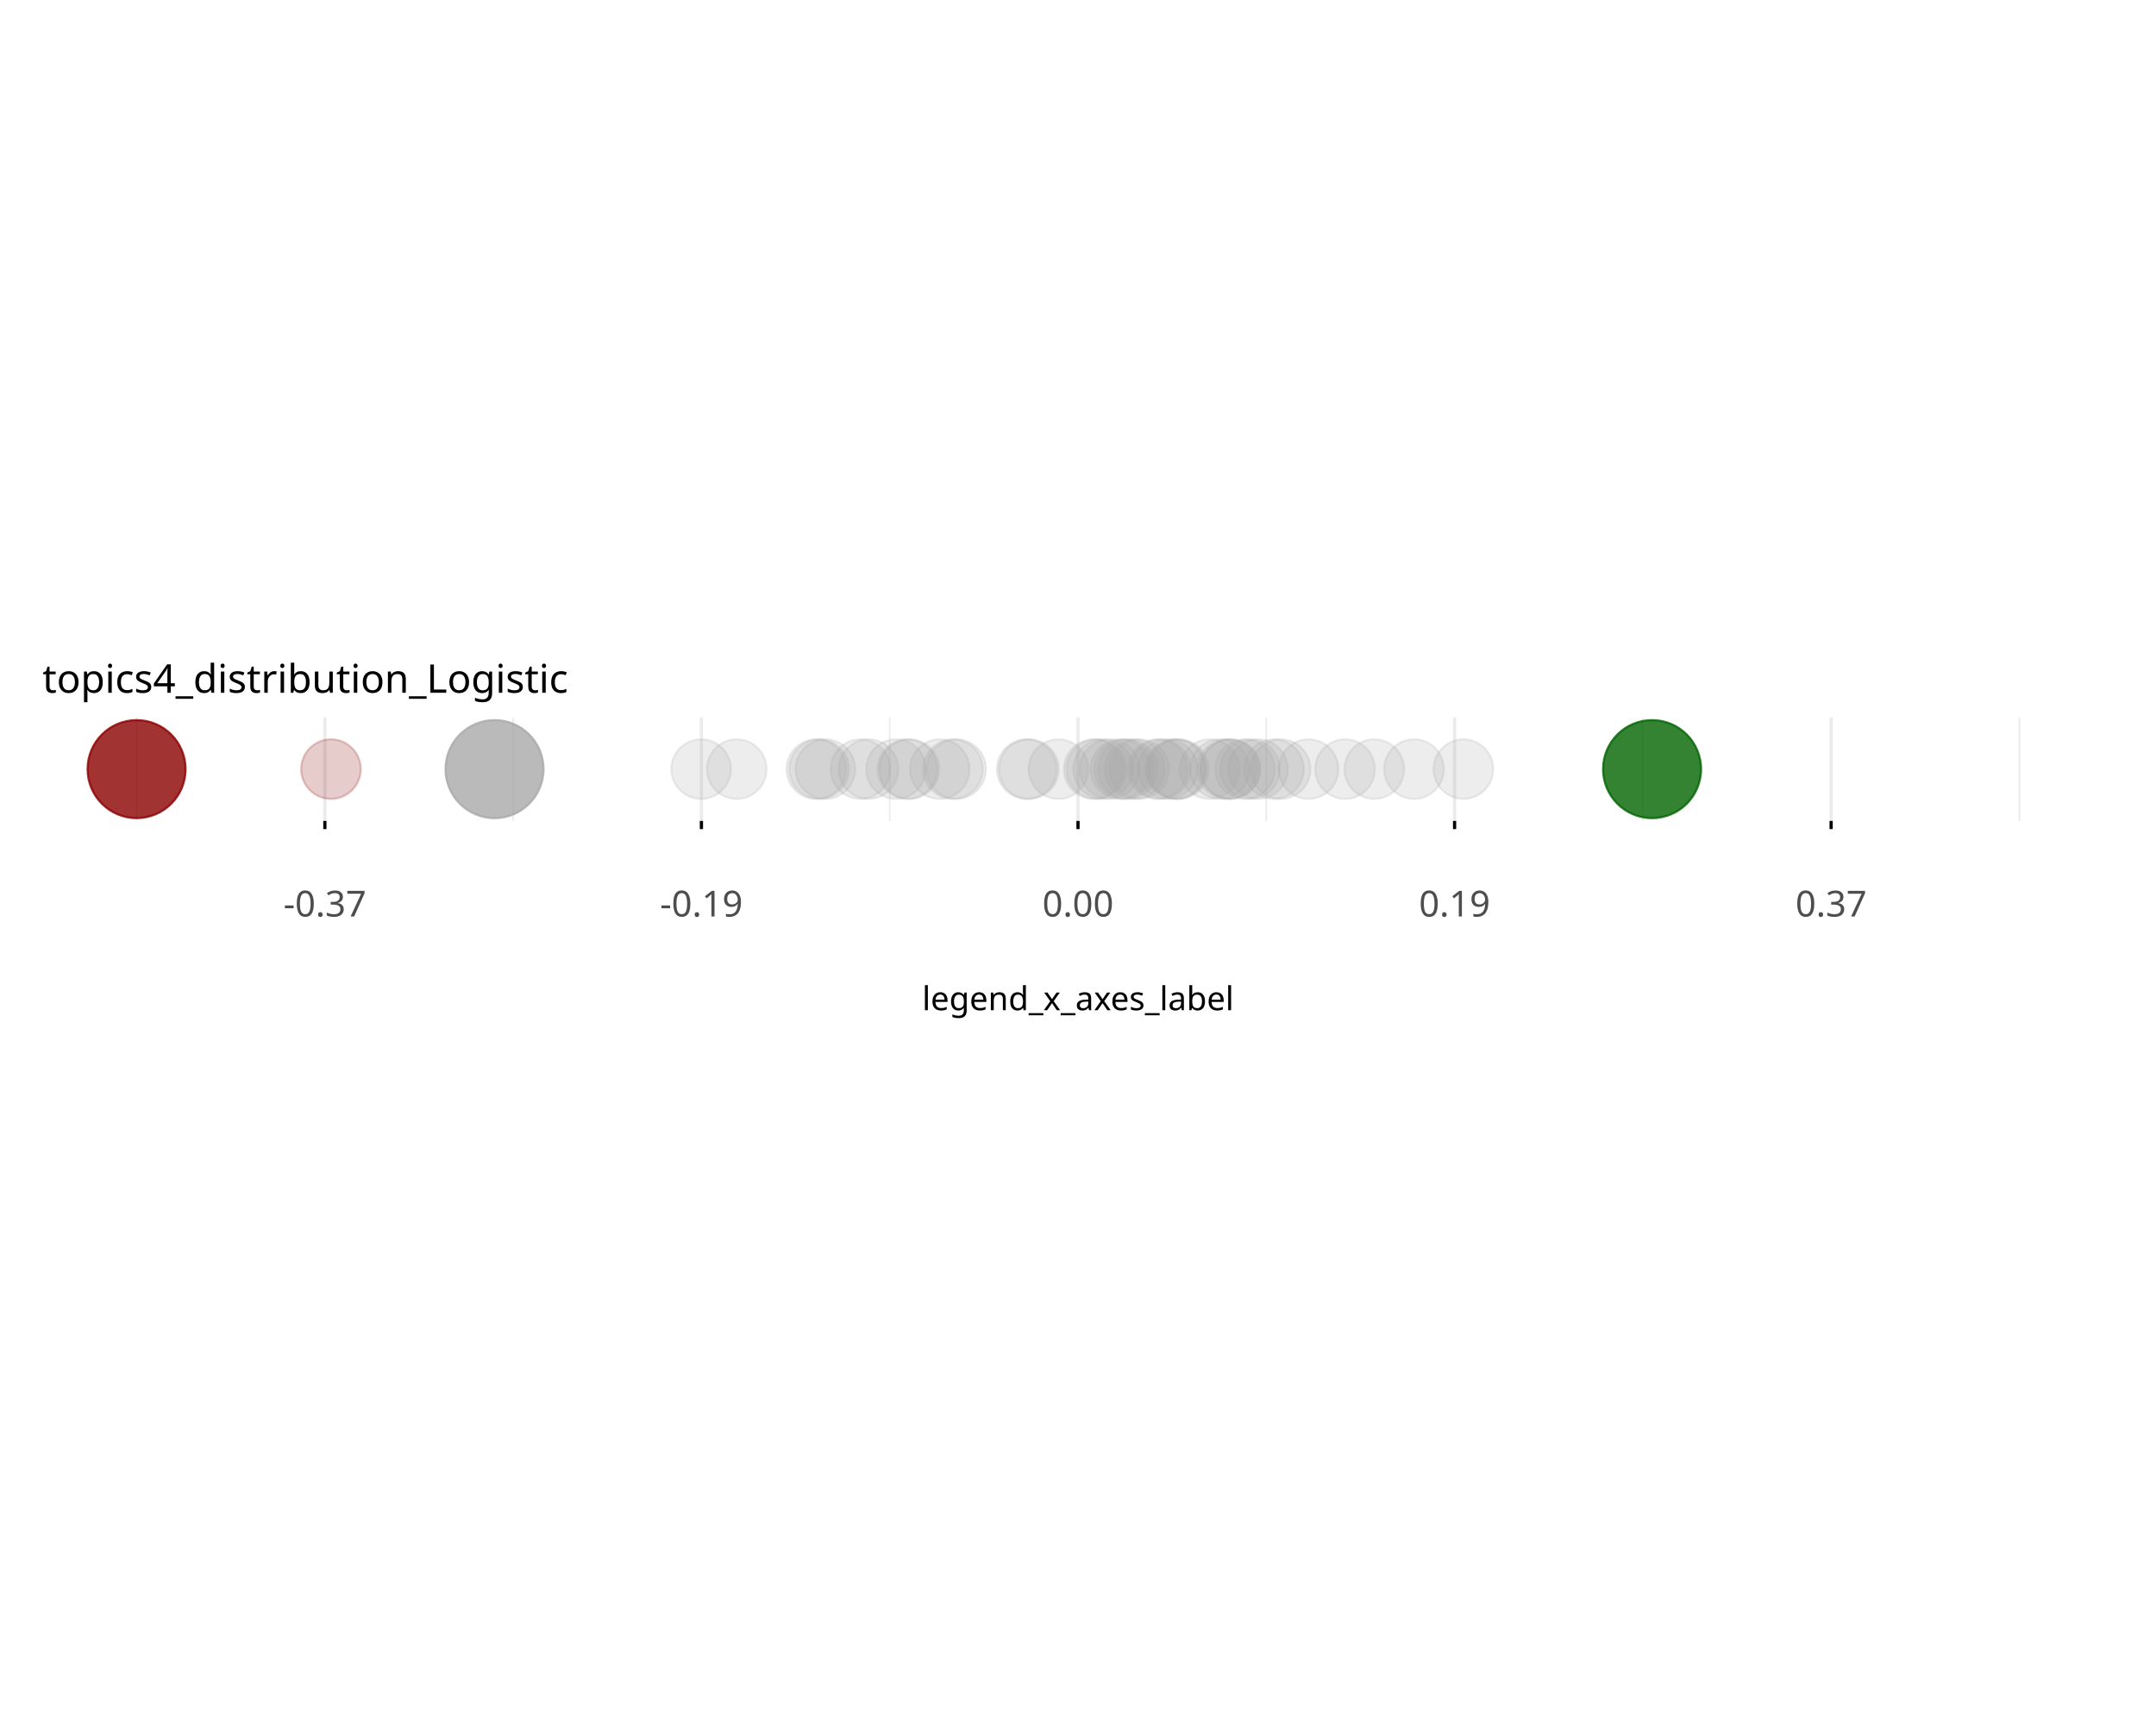
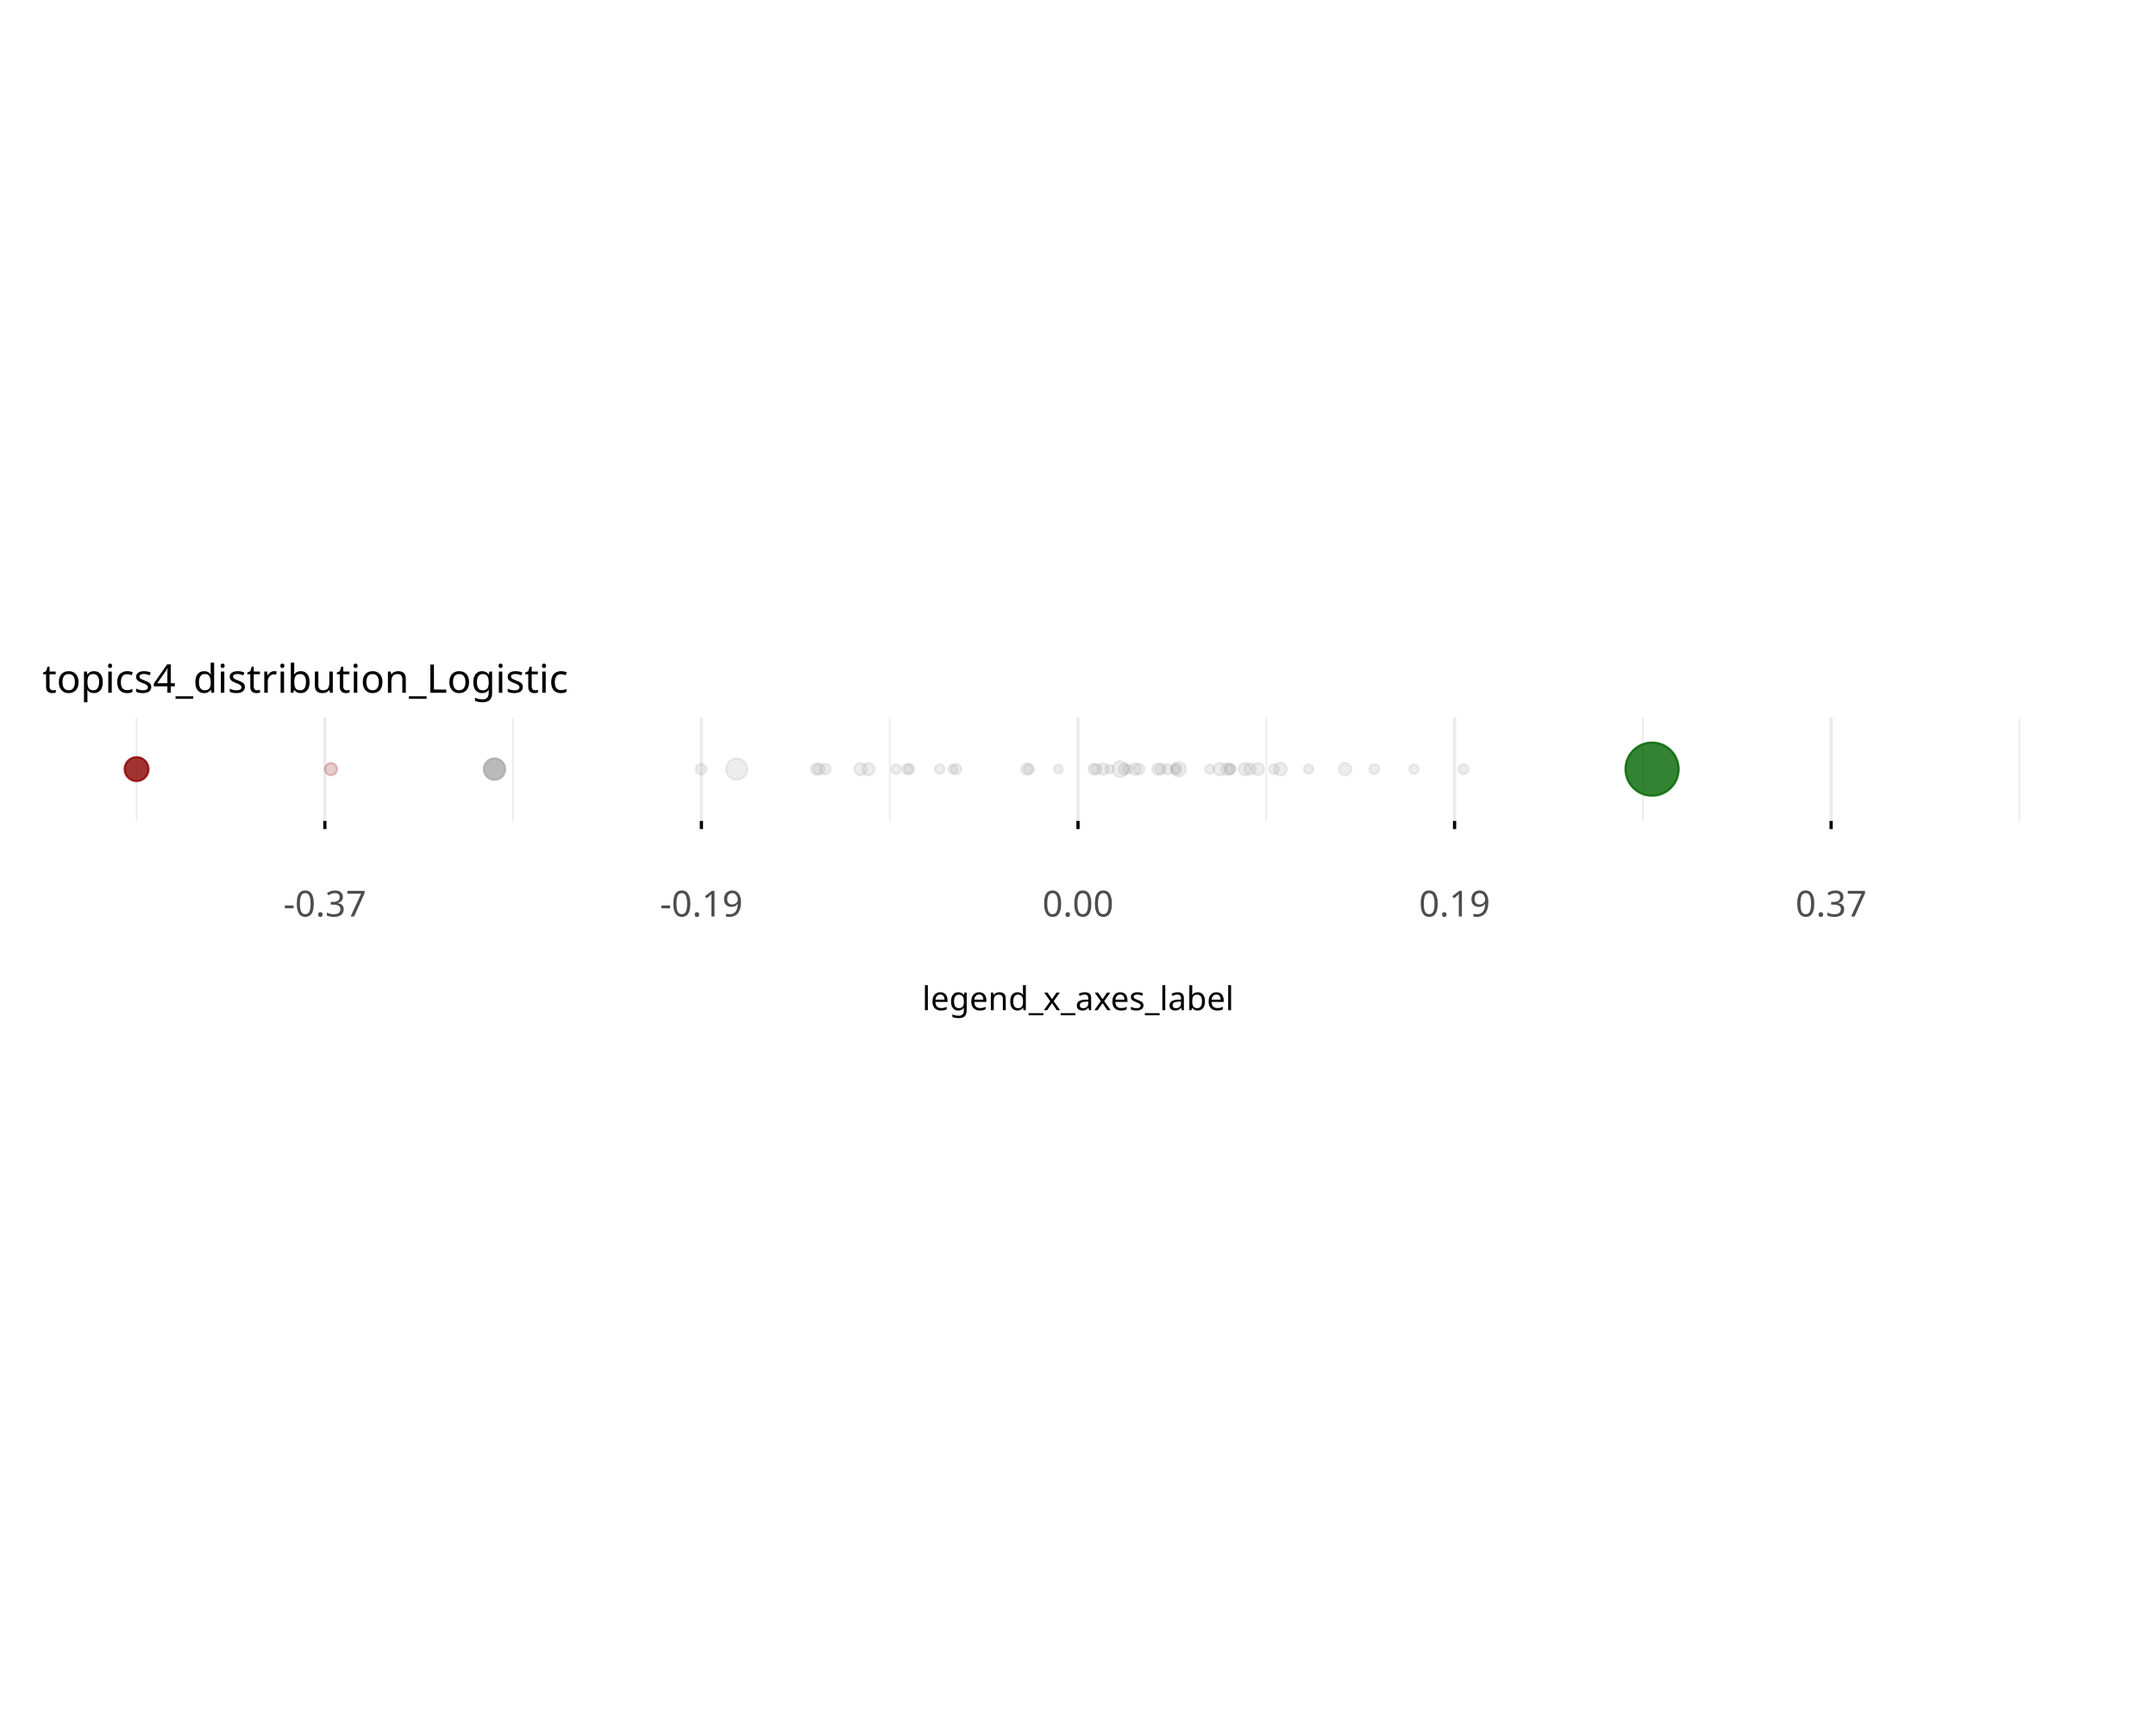
<svg xmlns="http://www.w3.org/2000/svg" class="svglite" data-engine-version="2.0" width="720.00pt" height="576.00pt" viewBox="0 0 720.00 576.00">
  <defs>
    <style type="text/css">
    .svglite line, .svglite polyline, .svglite polygon, .svglite path, .svglite rect, .svglite circle {
      fill: none;
      stroke: #000000;
      stroke-linecap: round;
      stroke-linejoin: round;
      stroke-miterlimit: 10.00;
    }
  </style>
  </defs>
  <rect width="100%" height="100%" style="stroke: none; fill: #FFFFFF;" />
  <defs>
    <clipPath id="cpMC4wMHw3MjAuMDB8MC4wMHw1NzYuMDA=">
      <rect x="0.00" y="0.00" width="720.00" height="576.00" />
    </clipPath>
  </defs>
  <g clip-path="url(#cpMC4wMHw3MjAuMDB8MC4wMHw1NzYuMDA=)">
</g>
  <defs>
    <clipPath id="cpMC4wMHw3MjAuMDB8MjA4LjA1fDM2Ny45NQ==">
      <rect x="0.00" y="208.05" width="720.00" height="159.89" />
    </clipPath>
  </defs>
  <g clip-path="url(#cpMC4wMHw3MjAuMDB8MjA4LjA1fDM2Ny45NQ==)">
</g>
  <g clip-path="url(#cpMC4wMHw3MjAuMDB8MC4wMHw1NzYuMDA=)">
    <polyline points="45.61,274.11 45.61,239.53 " style="stroke-width: 0.53; stroke: #EBEBEB; stroke-linecap: butt;" />
    <polyline points="171.37,274.11 171.37,239.53 " style="stroke-width: 0.53; stroke: #EBEBEB; stroke-linecap: butt;" />
    <polyline points="297.12,274.11 297.12,239.53 " style="stroke-width: 0.53; stroke: #EBEBEB; stroke-linecap: butt;" />
    <polyline points="422.88,274.11 422.88,239.53 " style="stroke-width: 0.53; stroke: #EBEBEB; stroke-linecap: butt;" />
    <polyline points="548.63,274.11 548.63,239.53 " style="stroke-width: 0.53; stroke: #EBEBEB; stroke-linecap: butt;" />
    <polyline points="674.39,274.11 674.39,239.53 " style="stroke-width: 0.53; stroke: #EBEBEB; stroke-linecap: butt;" />
    <polyline points="108.49,274.11 108.49,239.53 " style="stroke-width: 1.07; stroke: #EBEBEB; stroke-linecap: butt;" />
    <polyline points="234.24,274.11 234.24,239.53 " style="stroke-width: 1.07; stroke: #EBEBEB; stroke-linecap: butt;" />
    <polyline points="360.00,274.11 360.00,239.53 " style="stroke-width: 1.07; stroke: #EBEBEB; stroke-linecap: butt;" />
    <polyline points="485.76,274.11 485.76,239.53 " style="stroke-width: 1.07; stroke: #EBEBEB; stroke-linecap: butt;" />
    <polyline points="611.51,274.11 611.51,239.53 " style="stroke-width: 1.07; stroke: #EBEBEB; stroke-linecap: butt;" />
-     <circle cx="318.24" cy="256.82" r="9.96" style="stroke-width: 0.71; stroke: #A9A9A9; stroke-opacity: 0.20; fill: #A9A9A9; fill-opacity: 0.20;" />
-     <circle cx="246.03" cy="256.82" r="9.96" style="stroke-width: 0.71; stroke: #A9A9A9; stroke-opacity: 0.20; fill: #A9A9A9; fill-opacity: 0.20;" />
-     <circle cx="234.13" cy="256.82" r="9.96" style="stroke-width: 0.71; stroke: #A9A9A9; stroke-opacity: 0.20; fill: #A9A9A9; fill-opacity: 0.20;" />
-     <circle cx="407.38" cy="256.82" r="9.96" style="stroke-width: 0.71; stroke: #A9A9A9; stroke-opacity: 0.20; fill: #A9A9A9; fill-opacity: 0.20;" />
-     <circle cx="387.62" cy="256.82" r="9.96" style="stroke-width: 0.71; stroke: #A9A9A9; stroke-opacity: 0.20; fill: #A9A9A9; fill-opacity: 0.20;" />
-     <circle cx="353.46" cy="256.82" r="9.96" style="stroke-width: 0.71; stroke: #A9A9A9; stroke-opacity: 0.20; fill: #A9A9A9; fill-opacity: 0.20;" />
-     <circle cx="110.53" cy="256.82" r="9.96" style="stroke-width: 0.71; stroke: #8B0000; stroke-opacity: 0.20; fill: #8B0000; fill-opacity: 0.20;" />
-     <circle cx="403.95" cy="256.82" r="9.96" style="stroke-width: 0.71; stroke: #A9A9A9; stroke-opacity: 0.20; fill: #A9A9A9; fill-opacity: 0.20;" />
-     <circle cx="342.89" cy="256.82" r="9.96" style="stroke-width: 0.71; stroke: #A9A9A9; stroke-opacity: 0.20; fill: #A9A9A9; fill-opacity: 0.20;" />
-     <circle cx="458.95" cy="256.82" r="9.96" style="stroke-width: 0.71; stroke: #A9A9A9; stroke-opacity: 0.20; fill: #A9A9A9; fill-opacity: 0.20;" />
-     <circle cx="290.03" cy="256.82" r="9.96" style="stroke-width: 0.71; stroke: #A9A9A9; stroke-opacity: 0.20; fill: #A9A9A9; fill-opacity: 0.20;" />
-     <circle cx="303.68" cy="256.82" r="9.96" style="stroke-width: 0.71; stroke: #A9A9A9; stroke-opacity: 0.20; fill: #A9A9A9; fill-opacity: 0.20;" />
-     <circle cx="366.17" cy="256.82" r="9.96" style="stroke-width: 0.71; stroke: #A9A9A9; stroke-opacity: 0.20; fill: #A9A9A9; fill-opacity: 0.20;" />
-     <circle cx="273.55" cy="256.82" r="9.96" style="stroke-width: 0.71; stroke: #A9A9A9; stroke-opacity: 0.20; fill: #A9A9A9; fill-opacity: 0.20;" />
-     <circle cx="410.75" cy="256.82" r="9.96" style="stroke-width: 0.71; stroke: #A9A9A9; stroke-opacity: 0.20; fill: #A9A9A9; fill-opacity: 0.20;" />
-     <circle cx="287.36" cy="256.82" r="9.96" style="stroke-width: 0.71; stroke: #A9A9A9; stroke-opacity: 0.20; fill: #A9A9A9; fill-opacity: 0.20;" />
-     <circle cx="275.65" cy="256.82" r="9.96" style="stroke-width: 0.71; stroke: #A9A9A9; stroke-opacity: 0.20; fill: #A9A9A9; fill-opacity: 0.20;" />
-     <circle cx="420.10" cy="256.82" r="9.96" style="stroke-width: 0.71; stroke: #A9A9A9; stroke-opacity: 0.20; fill: #A9A9A9; fill-opacity: 0.20;" />
-     <circle cx="409.82" cy="256.82" r="9.96" style="stroke-width: 0.71; stroke: #A9A9A9; stroke-opacity: 0.20; fill: #A9A9A9; fill-opacity: 0.20;" />
-     <circle cx="378.95" cy="256.82" r="9.96" style="stroke-width: 0.71; stroke: #A9A9A9; stroke-opacity: 0.20; fill: #A9A9A9; fill-opacity: 0.20;" />
-     <circle cx="417.43" cy="256.82" r="9.96" style="stroke-width: 0.71; stroke: #A9A9A9; stroke-opacity: 0.20; fill: #A9A9A9; fill-opacity: 0.20;" />
-     <circle cx="436.99" cy="256.82" r="9.96" style="stroke-width: 0.71; stroke: #A9A9A9; stroke-opacity: 0.20; fill: #A9A9A9; fill-opacity: 0.20;" />
-     <circle cx="272.62" cy="256.82" r="9.96" style="stroke-width: 0.71; stroke: #A9A9A9; stroke-opacity: 0.20; fill: #A9A9A9; fill-opacity: 0.20;" />
-     <circle cx="389.93" cy="256.82" r="9.96" style="stroke-width: 0.71; stroke: #A9A9A9; stroke-opacity: 0.20; fill: #A9A9A9; fill-opacity: 0.20;" />
-     <circle cx="375.35" cy="256.82" r="9.96" style="stroke-width: 0.71; stroke: #A9A9A9; stroke-opacity: 0.20; fill: #A9A9A9; fill-opacity: 0.20;" />
-     <circle cx="368.38" cy="256.82" r="9.96" style="stroke-width: 0.71; stroke: #A9A9A9; stroke-opacity: 0.20; fill: #A9A9A9; fill-opacity: 0.20;" />
-     <circle cx="299.24" cy="256.82" r="9.96" style="stroke-width: 0.71; stroke: #A9A9A9; stroke-opacity: 0.20; fill: #A9A9A9; fill-opacity: 0.20;" />
-     <circle cx="374.14" cy="256.82" r="9.96" style="stroke-width: 0.71; stroke: #A9A9A9; stroke-opacity: 0.20; fill: #A9A9A9; fill-opacity: 0.20;" />
-     <circle cx="472.21" cy="256.82" r="9.96" style="stroke-width: 0.71; stroke: #A9A9A9; stroke-opacity: 0.20; fill: #A9A9A9; fill-opacity: 0.20;" />
-     <circle cx="449.18" cy="256.82" r="9.96" style="stroke-width: 0.71; stroke: #A9A9A9; stroke-opacity: 0.20; fill: #A9A9A9; fill-opacity: 0.20;" />
-     <circle cx="488.70" cy="256.82" r="9.96" style="stroke-width: 0.71; stroke: #A9A9A9; stroke-opacity: 0.20; fill: #A9A9A9; fill-opacity: 0.20;" />
-     <circle cx="410.93" cy="256.82" r="9.96" style="stroke-width: 0.71; stroke: #A9A9A9; stroke-opacity: 0.20; fill: #A9A9A9; fill-opacity: 0.20;" />
-     <circle cx="386.66" cy="256.82" r="9.96" style="stroke-width: 0.71; stroke: #A9A9A9; stroke-opacity: 0.20; fill: #A9A9A9; fill-opacity: 0.20;" />
-     <circle cx="427.65" cy="256.82" r="9.96" style="stroke-width: 0.71; stroke: #A9A9A9; stroke-opacity: 0.20; fill: #A9A9A9; fill-opacity: 0.20;" />
-     <circle cx="393.63" cy="256.82" r="9.96" style="stroke-width: 0.71; stroke: #A9A9A9; stroke-opacity: 0.20; fill: #A9A9A9; fill-opacity: 0.20;" />
-     <circle cx="392.88" cy="256.82" r="9.96" style="stroke-width: 0.71; stroke: #A9A9A9; stroke-opacity: 0.20; fill: #A9A9A9; fill-opacity: 0.20;" />
-     <circle cx="392.52" cy="256.82" r="9.96" style="stroke-width: 0.71; stroke: #A9A9A9; stroke-opacity: 0.20; fill: #A9A9A9; fill-opacity: 0.20;" />
-     <circle cx="380.43" cy="256.82" r="9.96" style="stroke-width: 0.71; stroke: #A9A9A9; stroke-opacity: 0.20; fill: #A9A9A9; fill-opacity: 0.20;" />
-     <circle cx="370.54" cy="256.82" r="9.96" style="stroke-width: 0.71; stroke: #A9A9A9; stroke-opacity: 0.20; fill: #A9A9A9; fill-opacity: 0.20;" />
-     <circle cx="313.81" cy="256.82" r="9.96" style="stroke-width: 0.71; stroke: #A9A9A9; stroke-opacity: 0.20; fill: #A9A9A9; fill-opacity: 0.20;" />
-     <circle cx="415.77" cy="256.82" r="9.96" style="stroke-width: 0.71; stroke: #A9A9A9; stroke-opacity: 0.20; fill: #A9A9A9; fill-opacity: 0.20;" />
-     <circle cx="319.32" cy="256.82" r="9.96" style="stroke-width: 0.71; stroke: #A9A9A9; stroke-opacity: 0.20; fill: #A9A9A9; fill-opacity: 0.20;" />
-     <circle cx="376.64" cy="256.82" r="9.96" style="stroke-width: 0.71; stroke: #A9A9A9; stroke-opacity: 0.20; fill: #A9A9A9; fill-opacity: 0.20;" />
-     <circle cx="343.60" cy="256.82" r="9.96" style="stroke-width: 0.71; stroke: #A9A9A9; stroke-opacity: 0.20; fill: #A9A9A9; fill-opacity: 0.20;" />
-     <circle cx="303.03" cy="256.82" r="9.96" style="stroke-width: 0.71; stroke: #A9A9A9; stroke-opacity: 0.20; fill: #A9A9A9; fill-opacity: 0.20;" />
-     <circle cx="365.27" cy="256.82" r="9.96" style="stroke-width: 0.71; stroke: #A9A9A9; stroke-opacity: 0.20; fill: #A9A9A9; fill-opacity: 0.20;" />
-     <circle cx="425.46" cy="256.82" r="9.96" style="stroke-width: 0.71; stroke: #A9A9A9; stroke-opacity: 0.20; fill: #A9A9A9; fill-opacity: 0.20;" />
-     <circle cx="45.61" cy="256.82" r="16.36" style="stroke-width: 0.71; stroke: #8B0000; stroke-opacity: 0.80; fill: #8B0000; fill-opacity: 0.80;" />
-     <circle cx="165.15" cy="256.82" r="16.36" style="stroke-width: 0.71; stroke: #A9A9A9; stroke-opacity: 0.80; fill: #A9A9A9; fill-opacity: 0.80;" />
-     <circle cx="551.71" cy="256.82" r="16.36" style="stroke-width: 0.71; stroke: #006400; stroke-opacity: 0.80; fill: #006400; fill-opacity: 0.80;" />
+     <circle cx="318.24" cy="256.82" r="1.51" style="stroke-width: 0.71; stroke: #A9A9A9; stroke-opacity: 0.20; fill: #A9A9A9; fill-opacity: 0.20;" />
+     <circle cx="246.03" cy="256.82" r="3.56" style="stroke-width: 0.71; stroke: #A9A9A9; stroke-opacity: 0.20; fill: #A9A9A9; fill-opacity: 0.20;" />
+     <circle cx="234.13" cy="256.82" r="1.78" style="stroke-width: 0.71; stroke: #A9A9A9; stroke-opacity: 0.20; fill: #A9A9A9; fill-opacity: 0.20;" />
+     <circle cx="407.38" cy="256.82" r="2.10" style="stroke-width: 0.71; stroke: #A9A9A9; stroke-opacity: 0.20; fill: #A9A9A9; fill-opacity: 0.20;" />
+     <circle cx="387.62" cy="256.82" r="1.81" style="stroke-width: 0.71; stroke: #A9A9A9; stroke-opacity: 0.20; fill: #A9A9A9; fill-opacity: 0.20;" />
+     <circle cx="353.46" cy="256.82" r="1.46" style="stroke-width: 0.71; stroke: #A9A9A9; stroke-opacity: 0.20; fill: #A9A9A9; fill-opacity: 0.20;" />
+     <circle cx="110.53" cy="256.82" r="2.06" style="stroke-width: 0.71; stroke: #8B0000; stroke-opacity: 0.20; fill: #8B0000; fill-opacity: 0.20;" />
+     <circle cx="403.95" cy="256.82" r="1.52" style="stroke-width: 0.71; stroke: #A9A9A9; stroke-opacity: 0.20; fill: #A9A9A9; fill-opacity: 0.20;" />
+     <circle cx="342.89" cy="256.82" r="1.91" style="stroke-width: 0.71; stroke: #A9A9A9; stroke-opacity: 0.20; fill: #A9A9A9; fill-opacity: 0.20;" />
+     <circle cx="458.95" cy="256.82" r="1.66" style="stroke-width: 0.71; stroke: #A9A9A9; stroke-opacity: 0.20; fill: #A9A9A9; fill-opacity: 0.20;" />
+     <circle cx="290.03" cy="256.82" r="2.07" style="stroke-width: 0.71; stroke: #A9A9A9; stroke-opacity: 0.20; fill: #A9A9A9; fill-opacity: 0.20;" />
+     <circle cx="303.68" cy="256.82" r="1.64" style="stroke-width: 0.71; stroke: #A9A9A9; stroke-opacity: 0.20; fill: #A9A9A9; fill-opacity: 0.20;" />
+     <circle cx="366.17" cy="256.82" r="1.73" style="stroke-width: 0.71; stroke: #A9A9A9; stroke-opacity: 0.20; fill: #A9A9A9; fill-opacity: 0.20;" />
+     <circle cx="273.55" cy="256.82" r="1.89" style="stroke-width: 0.71; stroke: #A9A9A9; stroke-opacity: 0.20; fill: #A9A9A9; fill-opacity: 0.20;" />
+     <circle cx="410.75" cy="256.82" r="1.82" style="stroke-width: 0.71; stroke: #A9A9A9; stroke-opacity: 0.20; fill: #A9A9A9; fill-opacity: 0.20;" />
+     <circle cx="287.36" cy="256.82" r="2.04" style="stroke-width: 0.71; stroke: #A9A9A9; stroke-opacity: 0.20; fill: #A9A9A9; fill-opacity: 0.20;" />
+     <circle cx="275.65" cy="256.82" r="1.76" style="stroke-width: 0.71; stroke: #A9A9A9; stroke-opacity: 0.20; fill: #A9A9A9; fill-opacity: 0.20;" />
+     <circle cx="420.10" cy="256.82" r="2.03" style="stroke-width: 0.71; stroke: #A9A9A9; stroke-opacity: 0.20; fill: #A9A9A9; fill-opacity: 0.20;" />
+     <circle cx="409.82" cy="256.82" r="2.00" style="stroke-width: 0.71; stroke: #A9A9A9; stroke-opacity: 0.20; fill: #A9A9A9; fill-opacity: 0.20;" />
+     <circle cx="378.95" cy="256.82" r="1.93" style="stroke-width: 0.71; stroke: #A9A9A9; stroke-opacity: 0.20; fill: #A9A9A9; fill-opacity: 0.20;" />
+     <circle cx="417.43" cy="256.82" r="1.92" style="stroke-width: 0.71; stroke: #A9A9A9; stroke-opacity: 0.20; fill: #A9A9A9; fill-opacity: 0.20;" />
+     <circle cx="436.99" cy="256.82" r="1.58" style="stroke-width: 0.71; stroke: #A9A9A9; stroke-opacity: 0.20; fill: #A9A9A9; fill-opacity: 0.20;" />
+     <circle cx="272.62" cy="256.82" r="1.82" style="stroke-width: 0.71; stroke: #A9A9A9; stroke-opacity: 0.20; fill: #A9A9A9; fill-opacity: 0.20;" />
+     <circle cx="389.93" cy="256.82" r="1.68" style="stroke-width: 0.71; stroke: #A9A9A9; stroke-opacity: 0.20; fill: #A9A9A9; fill-opacity: 0.20;" />
+     <circle cx="375.35" cy="256.82" r="1.80" style="stroke-width: 0.71; stroke: #A9A9A9; stroke-opacity: 0.20; fill: #A9A9A9; fill-opacity: 0.20;" />
+     <circle cx="368.38" cy="256.82" r="1.91" style="stroke-width: 0.71; stroke: #A9A9A9; stroke-opacity: 0.20; fill: #A9A9A9; fill-opacity: 0.20;" />
+     <circle cx="299.24" cy="256.82" r="1.62" style="stroke-width: 0.71; stroke: #A9A9A9; stroke-opacity: 0.20; fill: #A9A9A9; fill-opacity: 0.20;" />
+     <circle cx="374.14" cy="256.82" r="2.67" style="stroke-width: 0.71; stroke: #A9A9A9; stroke-opacity: 0.20; fill: #A9A9A9; fill-opacity: 0.20;" />
+     <circle cx="472.21" cy="256.82" r="1.60" style="stroke-width: 0.71; stroke: #A9A9A9; stroke-opacity: 0.20; fill: #A9A9A9; fill-opacity: 0.20;" />
+     <circle cx="449.18" cy="256.82" r="2.08" style="stroke-width: 0.71; stroke: #A9A9A9; stroke-opacity: 0.20; fill: #A9A9A9; fill-opacity: 0.20;" />
+     <circle cx="488.70" cy="256.82" r="1.71" style="stroke-width: 0.71; stroke: #A9A9A9; stroke-opacity: 0.20; fill: #A9A9A9; fill-opacity: 0.20;" />
+     <circle cx="410.93" cy="256.82" r="1.65" style="stroke-width: 0.71; stroke: #A9A9A9; stroke-opacity: 0.20; fill: #A9A9A9; fill-opacity: 0.20;" />
+     <circle cx="386.66" cy="256.82" r="1.92" style="stroke-width: 0.71; stroke: #A9A9A9; stroke-opacity: 0.20; fill: #A9A9A9; fill-opacity: 0.20;" />
+     <circle cx="427.65" cy="256.82" r="2.14" style="stroke-width: 0.71; stroke: #A9A9A9; stroke-opacity: 0.20; fill: #A9A9A9; fill-opacity: 0.20;" />
+     <circle cx="393.63" cy="256.82" r="2.44" style="stroke-width: 0.71; stroke: #A9A9A9; stroke-opacity: 0.20; fill: #A9A9A9; fill-opacity: 0.20;" />
+     <circle cx="392.88" cy="256.82" r="1.79" style="stroke-width: 0.71; stroke: #A9A9A9; stroke-opacity: 0.20; fill: #A9A9A9; fill-opacity: 0.20;" />
+     <circle cx="392.52" cy="256.82" r="1.56" style="stroke-width: 0.71; stroke: #A9A9A9; stroke-opacity: 0.20; fill: #A9A9A9; fill-opacity: 0.20;" />
+     <circle cx="380.43" cy="256.82" r="1.80" style="stroke-width: 0.71; stroke: #A9A9A9; stroke-opacity: 0.20; fill: #A9A9A9; fill-opacity: 0.20;" />
+     <circle cx="370.54" cy="256.82" r="1.42" style="stroke-width: 0.71; stroke: #A9A9A9; stroke-opacity: 0.20; fill: #A9A9A9; fill-opacity: 0.20;" />
+     <circle cx="313.81" cy="256.82" r="1.62" style="stroke-width: 0.71; stroke: #A9A9A9; stroke-opacity: 0.20; fill: #A9A9A9; fill-opacity: 0.20;" />
+     <circle cx="415.77" cy="256.82" r="2.08" style="stroke-width: 0.71; stroke: #A9A9A9; stroke-opacity: 0.20; fill: #A9A9A9; fill-opacity: 0.20;" />
+     <circle cx="319.32" cy="256.82" r="1.72" style="stroke-width: 0.71; stroke: #A9A9A9; stroke-opacity: 0.20; fill: #A9A9A9; fill-opacity: 0.20;" />
+     <circle cx="376.64" cy="256.82" r="1.53" style="stroke-width: 0.71; stroke: #A9A9A9; stroke-opacity: 0.20; fill: #A9A9A9; fill-opacity: 0.20;" />
+     <circle cx="343.60" cy="256.82" r="1.71" style="stroke-width: 0.71; stroke: #A9A9A9; stroke-opacity: 0.20; fill: #A9A9A9; fill-opacity: 0.20;" />
+     <circle cx="303.03" cy="256.82" r="1.76" style="stroke-width: 0.71; stroke: #A9A9A9; stroke-opacity: 0.20; fill: #A9A9A9; fill-opacity: 0.20;" />
+     <circle cx="365.27" cy="256.82" r="1.82" style="stroke-width: 0.71; stroke: #A9A9A9; stroke-opacity: 0.20; fill: #A9A9A9; fill-opacity: 0.20;" />
+     <circle cx="425.46" cy="256.82" r="1.66" style="stroke-width: 0.71; stroke: #A9A9A9; stroke-opacity: 0.20; fill: #A9A9A9; fill-opacity: 0.20;" />
+     <circle cx="45.61" cy="256.82" r="3.99" style="stroke-width: 0.71; stroke: #8B0000; stroke-opacity: 0.80; fill: #8B0000; fill-opacity: 0.80;" />
+     <circle cx="165.15" cy="256.82" r="3.56" style="stroke-width: 0.71; stroke: #A9A9A9; stroke-opacity: 0.80; fill: #A9A9A9; fill-opacity: 0.80;" />
+     <circle cx="551.71" cy="256.82" r="8.89" style="stroke-width: 0.71; stroke: #006400; stroke-opacity: 0.80; fill: #006400; fill-opacity: 0.80;" />
    <polyline points="108.49,276.85 108.49,274.11 " style="stroke-width: 1.07; stroke-linecap: butt;" />
    <polyline points="234.24,276.85 234.24,274.11 " style="stroke-width: 1.07; stroke-linecap: butt;" />
    <polyline points="360.00,276.85 360.00,274.11 " style="stroke-width: 1.07; stroke-linecap: butt;" />
    <polyline points="485.76,276.85 485.76,274.11 " style="stroke-width: 1.07; stroke-linecap: butt;" />
    <polyline points="611.51,276.85 611.51,274.11 " style="stroke-width: 1.07; stroke-linecap: butt;" />
    <text x="108.49" y="306.03" text-anchor="middle" style="font-size: 12.00px; fill: #4D4D4D; font-family: sans;" textLength="27.35px" lengthAdjust="spacingAndGlyphs">-0.37</text>
    <text x="234.24" y="306.03" text-anchor="middle" style="font-size: 12.00px; fill: #4D4D4D; font-family: sans;" textLength="27.35px" lengthAdjust="spacingAndGlyphs">-0.19</text>
    <text x="360.00" y="306.03" text-anchor="middle" style="font-size: 12.00px; fill: #4D4D4D; font-family: sans;" textLength="23.36px" lengthAdjust="spacingAndGlyphs">0.00</text>
    <text x="485.76" y="306.03" text-anchor="middle" style="font-size: 12.00px; fill: #4D4D4D; font-family: sans;" textLength="23.36px" lengthAdjust="spacingAndGlyphs">0.19</text>
    <text x="611.51" y="306.03" text-anchor="middle" style="font-size: 12.00px; fill: #4D4D4D; font-family: sans;" textLength="23.36px" lengthAdjust="spacingAndGlyphs">0.37</text>
    <text x="360.00" y="337.32" text-anchor="middle" style="font-size: 11.00px; font-family: sans;" textLength="103.38px" lengthAdjust="spacingAndGlyphs">legend_x_axes_label</text>
    <text x="14.17" y="231.31" style="font-size: 13.20px; font-family: sans;" textLength="165.12px" lengthAdjust="spacingAndGlyphs">topics4_distribution_Logistic</text>
  </g>
</svg>
